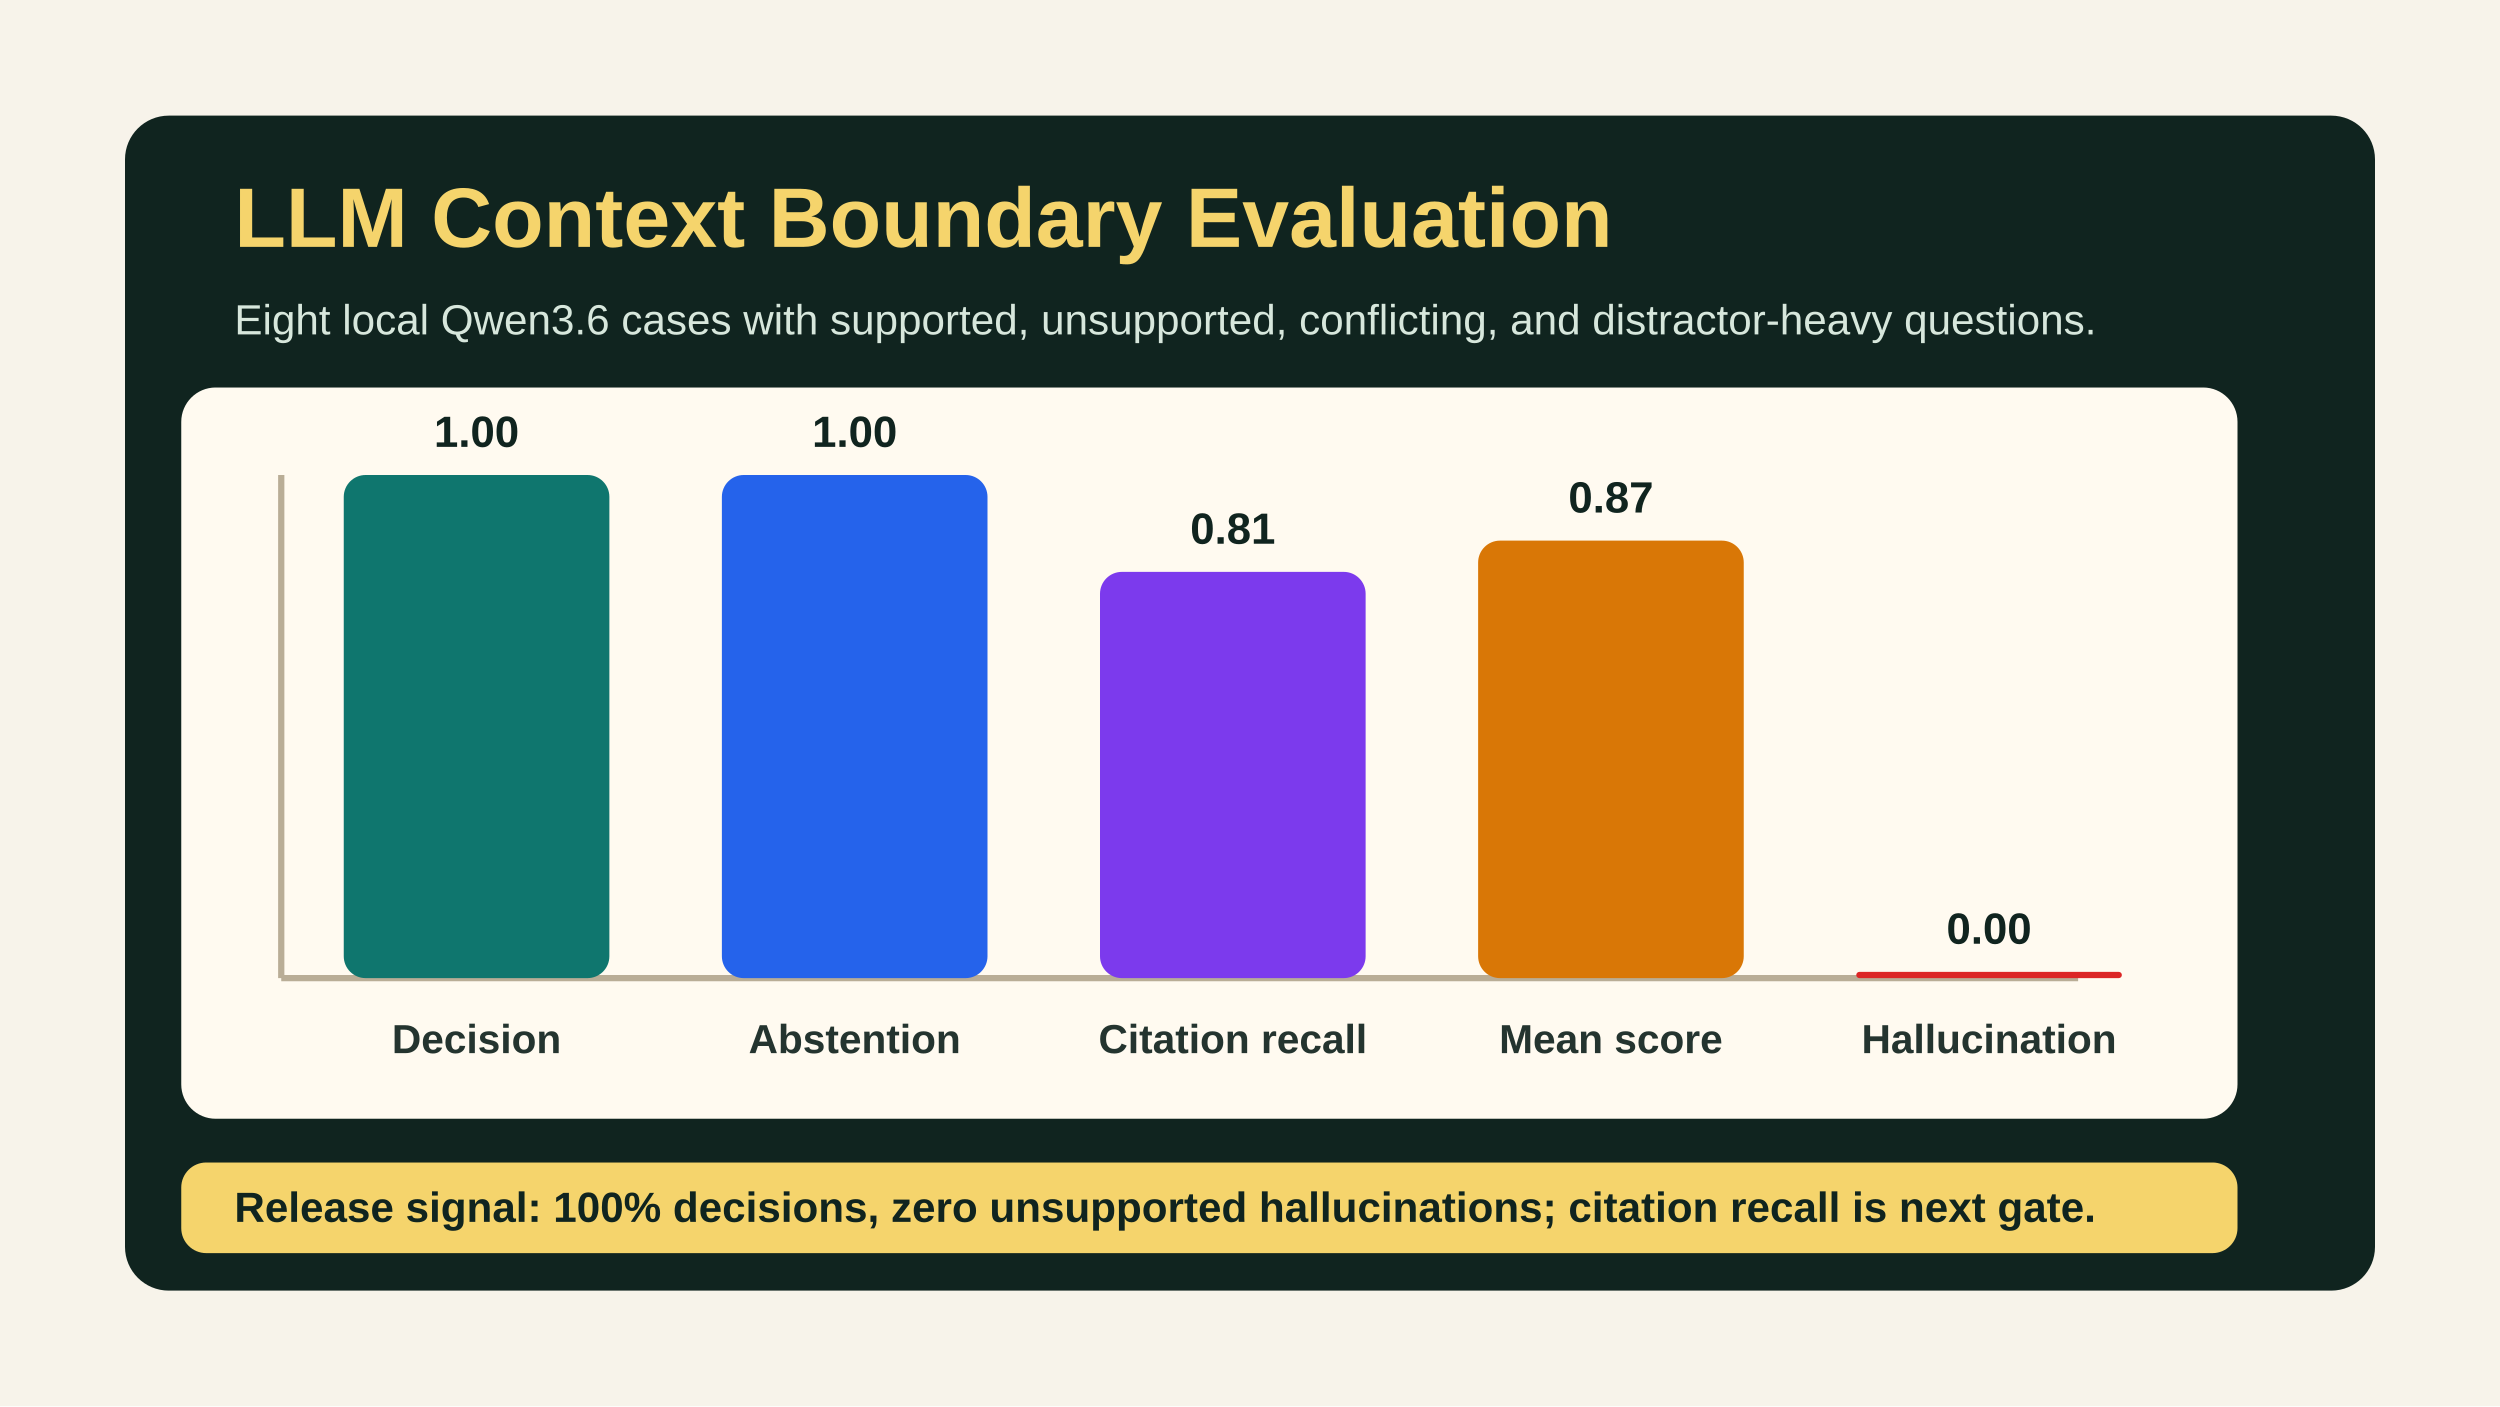
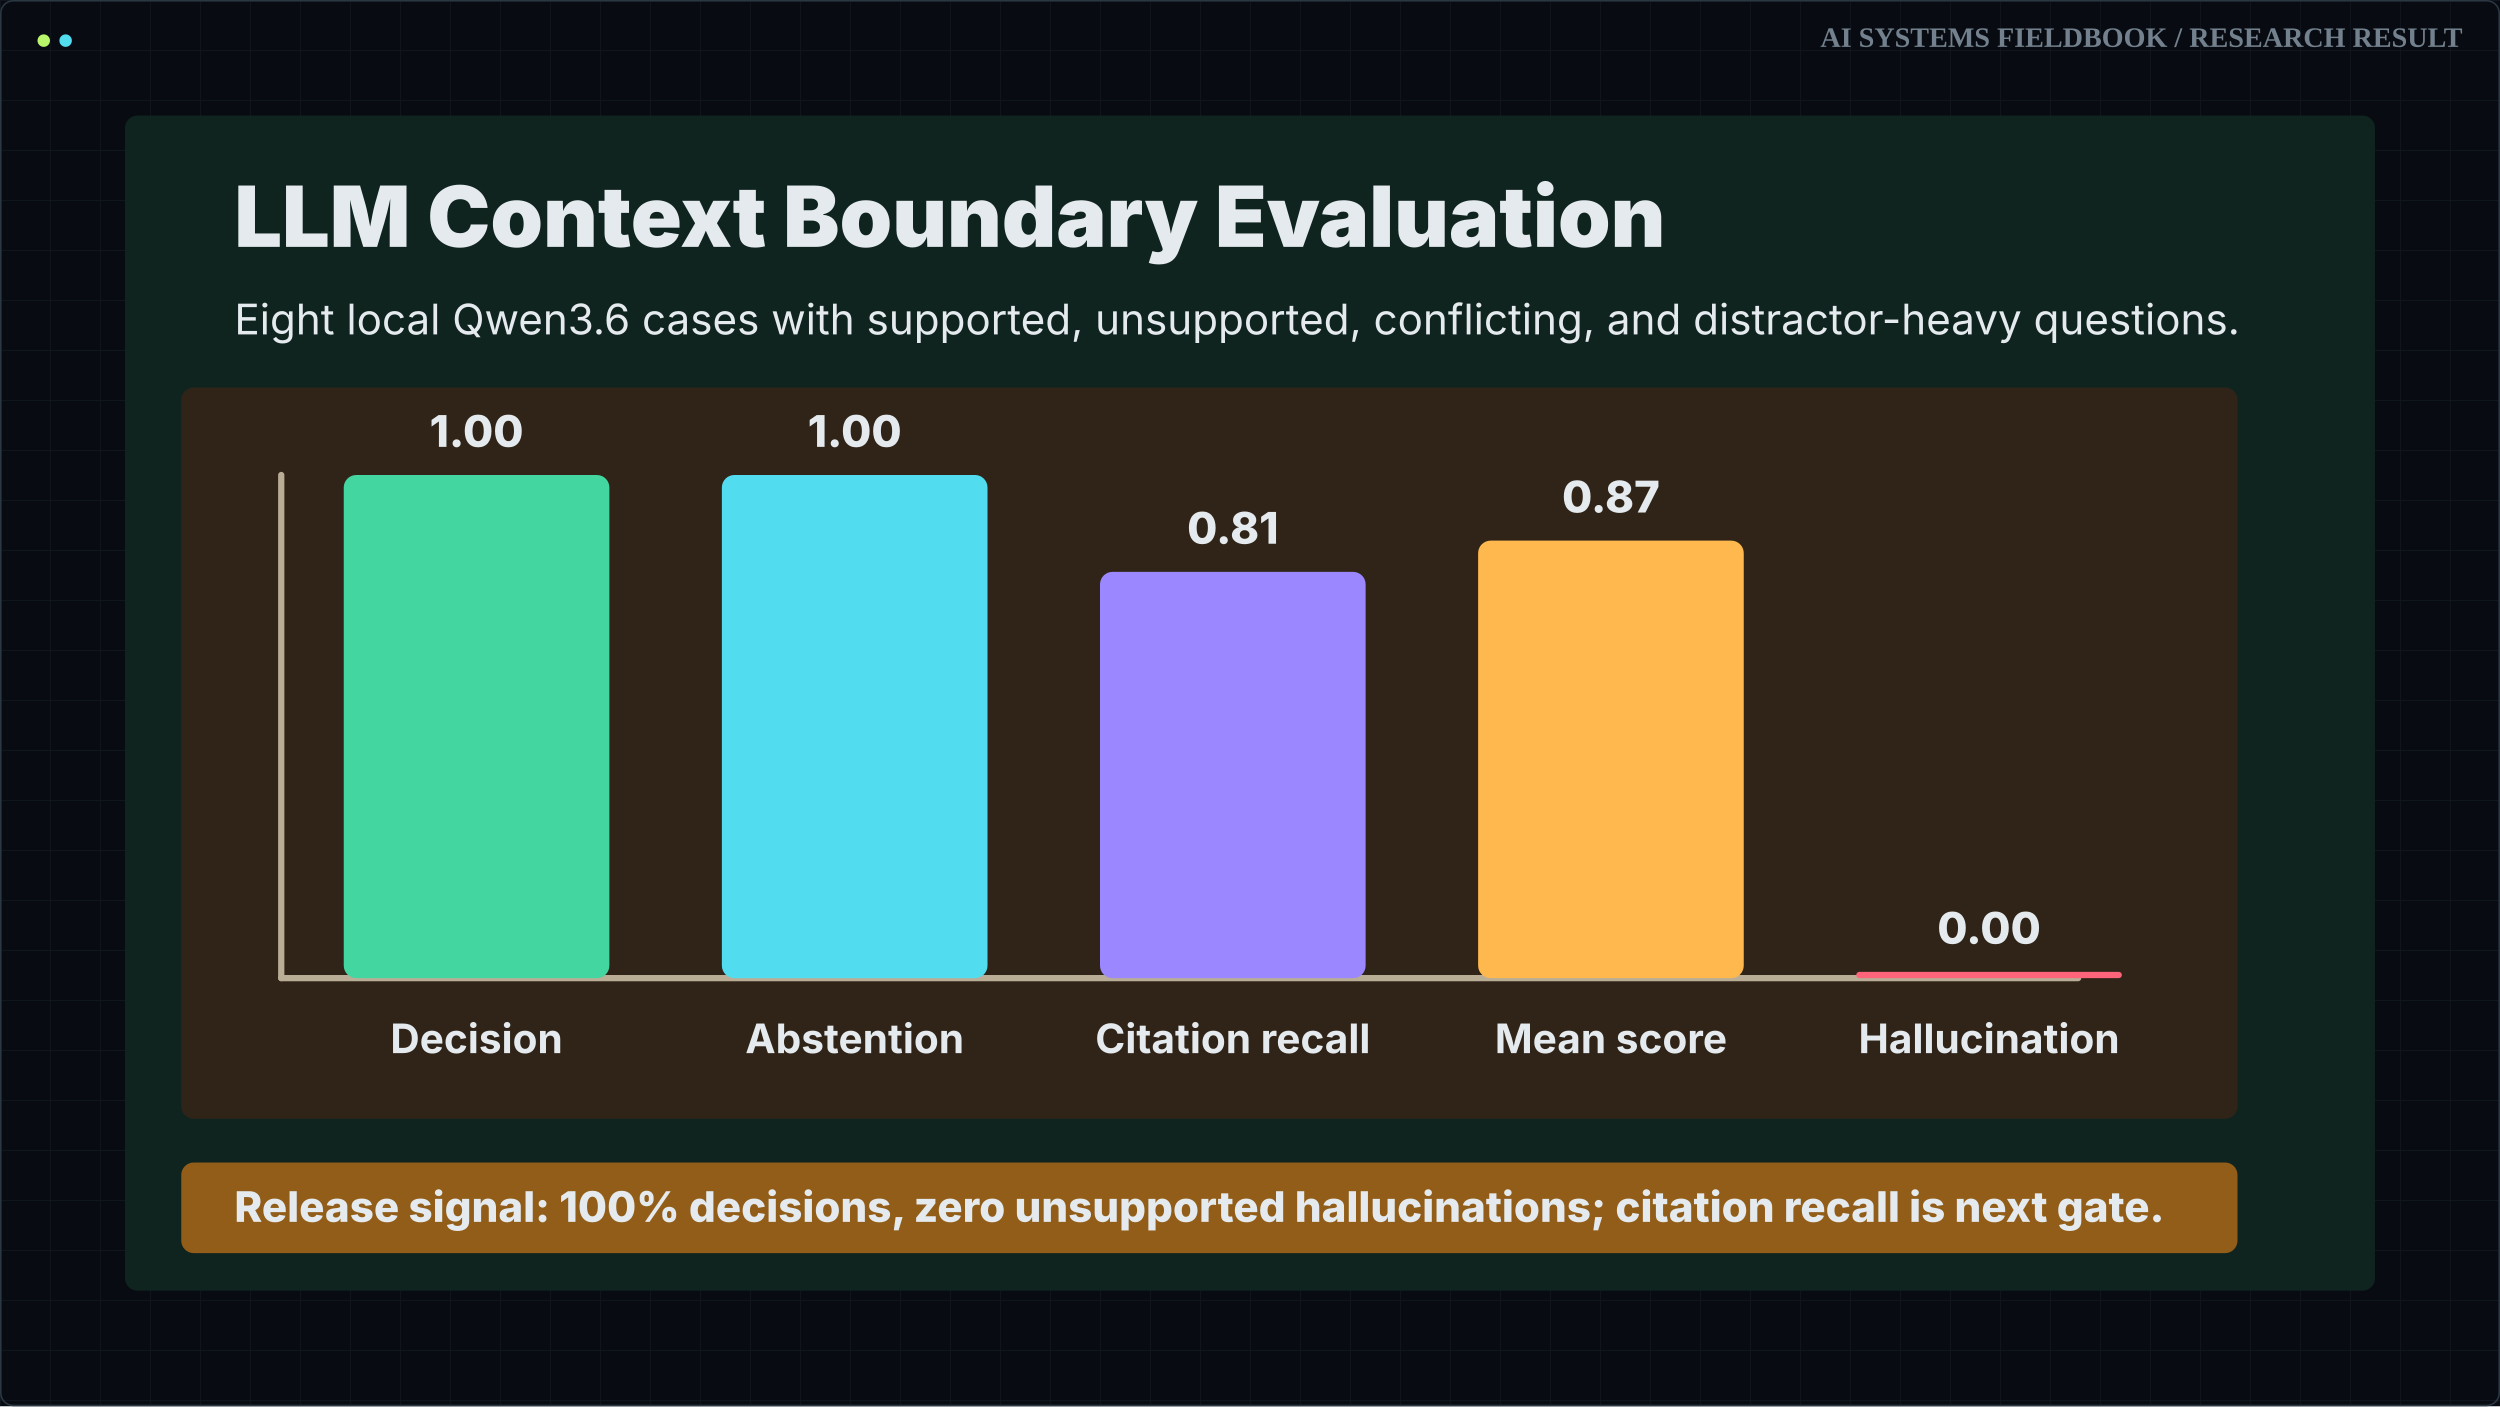
- <svg xmlns="http://www.w3.org/2000/svg" viewBox="0 0 1600 900" role="img" aria-labelledby="title desc">
-   <rect width="1600" height="900" fill="#f7f3ea" />
-   <rect x="80" y="74" width="1440" height="752" rx="28" fill="#10241f" />
-   <text x="150" y="158" fill="#f5d46c" font-family="Arial, sans-serif" font-size="54" font-weight="900">LLM Context Boundary Evaluation</text>
-   <text x="150" y="214" fill="#d7e7dc" font-family="Arial, sans-serif" font-size="27">Eight local Qwen3.6 cases with supported, unsupported, conflicting, and distractor-heavy questions.</text>
-   <rect x="116" y="248" width="1316" height="468" rx="22" fill="#fffaf0" />
+ <svg xmlns="http://www.w3.org/2000/svg" viewBox="0 0 1600 900" role="img" aria-labelledby="title desc" data-visual-quality="publication" data-visual-system="fieldbook-v2" data-text-fit="bounded">
+   <defs id="fieldbook-v2-defs">
+     <pattern id="fieldbook-grid" width="32" height="32" patternUnits="userSpaceOnUse">
+       <path d="M 32 0 L 0 0 0 32" fill="none" stroke="#27323d" stroke-width="1" />
+     </pattern>
+   </defs>
+   <g aria-hidden="true" data-fieldbook-frame="background">
+     <rect width="1600" height="900" fill="#080c12" />
+     <rect width="1600" height="900" fill="url(#fieldbook-grid)" opacity="0.32" />
+   </g>
+   <rect x="80" y="74" width="1440" height="752" rx="8" fill="#10241f" />
+   <text x="150" y="158" fill="#ffb84d" font-family="Inter, system-ui, sans-serif" font-size="54" font-weight="900">LLM Context Boundary Evaluation</text>
+   <text x="150" y="214" fill="#d7e7dc" font-family="Inter, system-ui, sans-serif" font-size="27" textLength="1358" lengthAdjust="spacingAndGlyphs">Eight local Qwen3.6 cases with supported, unsupported, conflicting, and distractor-heavy questions.</text>
+   <rect x="116" y="248" width="1316" height="468" rx="8" fill="#302418" />
  <line x1="180" y1="626" x2="1330" y2="626" stroke="#b9ad96" stroke-width="4" />
  <line x1="180" y1="304" x2="180" y2="626" stroke="#b9ad96" stroke-width="4" />
-   <rect x="220" y="304" width="170" height="322" rx="14" fill="#0f766e" />
-   <rect x="462" y="304" width="170" height="322" rx="14" fill="#2563eb" />
-   <rect x="704" y="366" width="170" height="260" rx="14" fill="#7c3aed" />
-   <rect x="946" y="346" width="170" height="280" rx="14" fill="#d97706" />
-   <rect x="1188" y="622" width="170" height="4" rx="2" fill="#dc2626" />
-   <g font-family="Arial, sans-serif" font-size="28" font-weight="800" fill="#10241f" text-anchor="middle">
+   <rect x="220" y="304" width="170" height="322" rx="8" fill="#43d6a0" />
+   <rect x="462" y="304" width="170" height="322" rx="8" fill="#52dcef" />
+   <rect x="704" y="366" width="170" height="260" rx="8" fill="#9b87ff" />
+   <rect x="946" y="346" width="170" height="280" rx="8" fill="#ffb84d" />
+   <rect x="1188" y="622" width="170" height="4" rx="2" fill="#ff657a" />
+   <g font-family="Inter, system-ui, sans-serif" font-size="28" font-weight="800" fill="#10241f" text-anchor="middle">
    <text x="305" y="286">1.00</text>
    <text x="547" y="286">1.00</text>
    <text x="789" y="348">0.81</text>
    <text x="1031" y="328">0.87</text>
    <text x="1273" y="604">0.00</text>
  </g>
-   <g font-family="Arial, sans-serif" font-size="26" font-weight="700" fill="#24342f" text-anchor="middle">
+   <g font-family="Inter, system-ui, sans-serif" font-size="26" font-weight="700" fill="#24342f" text-anchor="middle">
    <text x="305" y="674">Decision</text>
    <text x="547" y="674">Abstention</text>
    <text x="789" y="674">Citation recall</text>
    <text x="1031" y="674">Mean score</text>
    <text x="1273" y="674">Hallucination</text>
  </g>
-   <rect x="116" y="744" width="1316" height="58" rx="16" fill="#f5d46c" />
-   <text x="150" y="782" fill="#10241f" font-family="Arial, sans-serif" font-size="27" font-weight="800">Release signal: 100% decisions, zero unsupported hallucinations; citation recall is next gate.</text>
+   <rect x="116" y="744" width="1316" height="58" rx="8" fill="#925d18" />
+   <text x="150" y="782" fill="#10241f" font-family="Inter, system-ui, sans-serif" font-size="27" font-weight="800" textLength="1270" lengthAdjust="spacingAndGlyphs">Release signal: 100% decisions, zero unsupported hallucinations; citation recall is next gate.</text>
+   <style id="fieldbook-v2-theme">
+     text { fill: #e4eaed !important; font-family: Inter, system-ui, sans-serif !important; letter-spacing: 0; }
+     .title { fill: #f7faf9 !important; font-weight: 750 !important; }
+     .subtitle, .sub, .note, .axis, .legend, .body, .small { fill: #8d9aa6 !important; }
+     .label, .smallTitle, .metric, .headtext { fill: #e7edef !important; }
+     path, line, polyline { stroke-linecap: round; stroke-linejoin: round; }
+     .fieldbook-kicker { fill: #73818e !important; font-family: ui-monospace, SFMono-Regular, Consolas, monospace !important; font-size: 18px !important; font-weight: 750 !important; }
+   </style>
+   <g aria-hidden="true" data-fieldbook-frame="overlay">
+     <circle cx="28" cy="26" r="4" fill="#b8f56a" />
+     <circle cx="42" cy="26" r="4" fill="#52dcef" />
+     <text class="fieldbook-kicker" x="1576" y="30" text-anchor="end">AI SYSTEMS FIELDBOOK / RESEARCH RESULT</text>
+     <rect x="0.5" y="0.5" width="1599" height="899" rx="8" fill="none" stroke="#2b3742" stroke-width="1" />
+   </g>
</svg>
